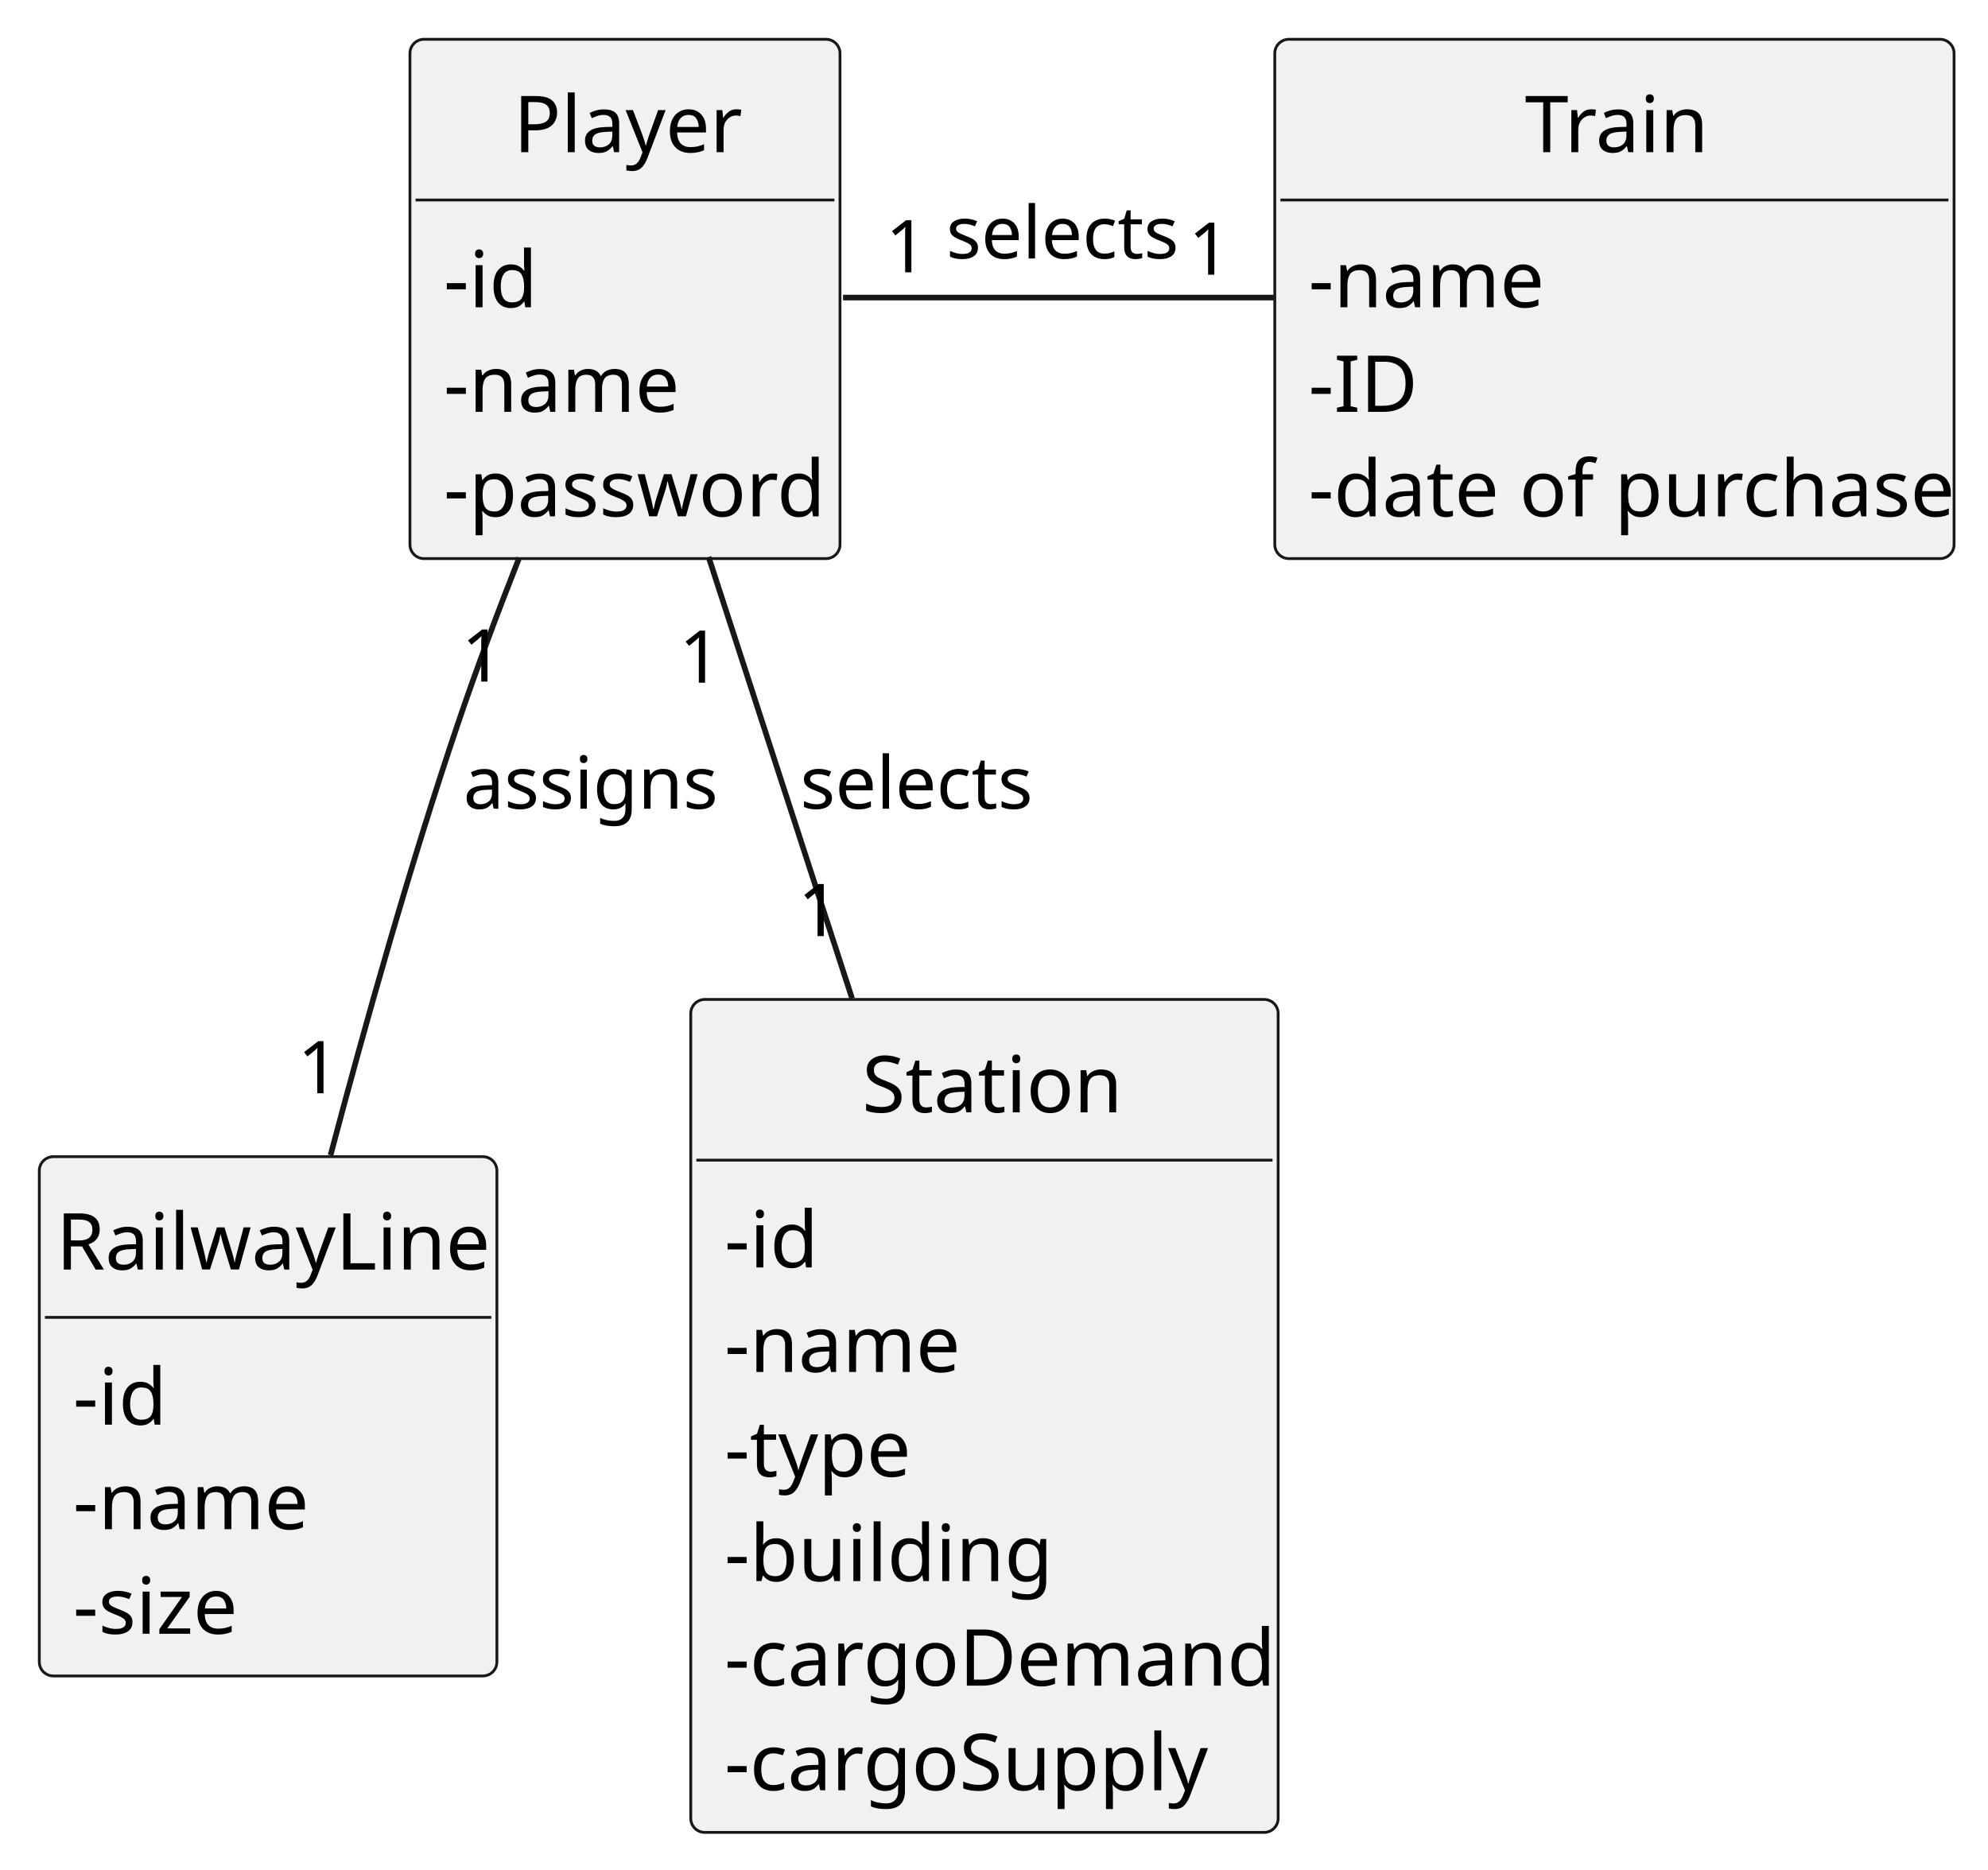
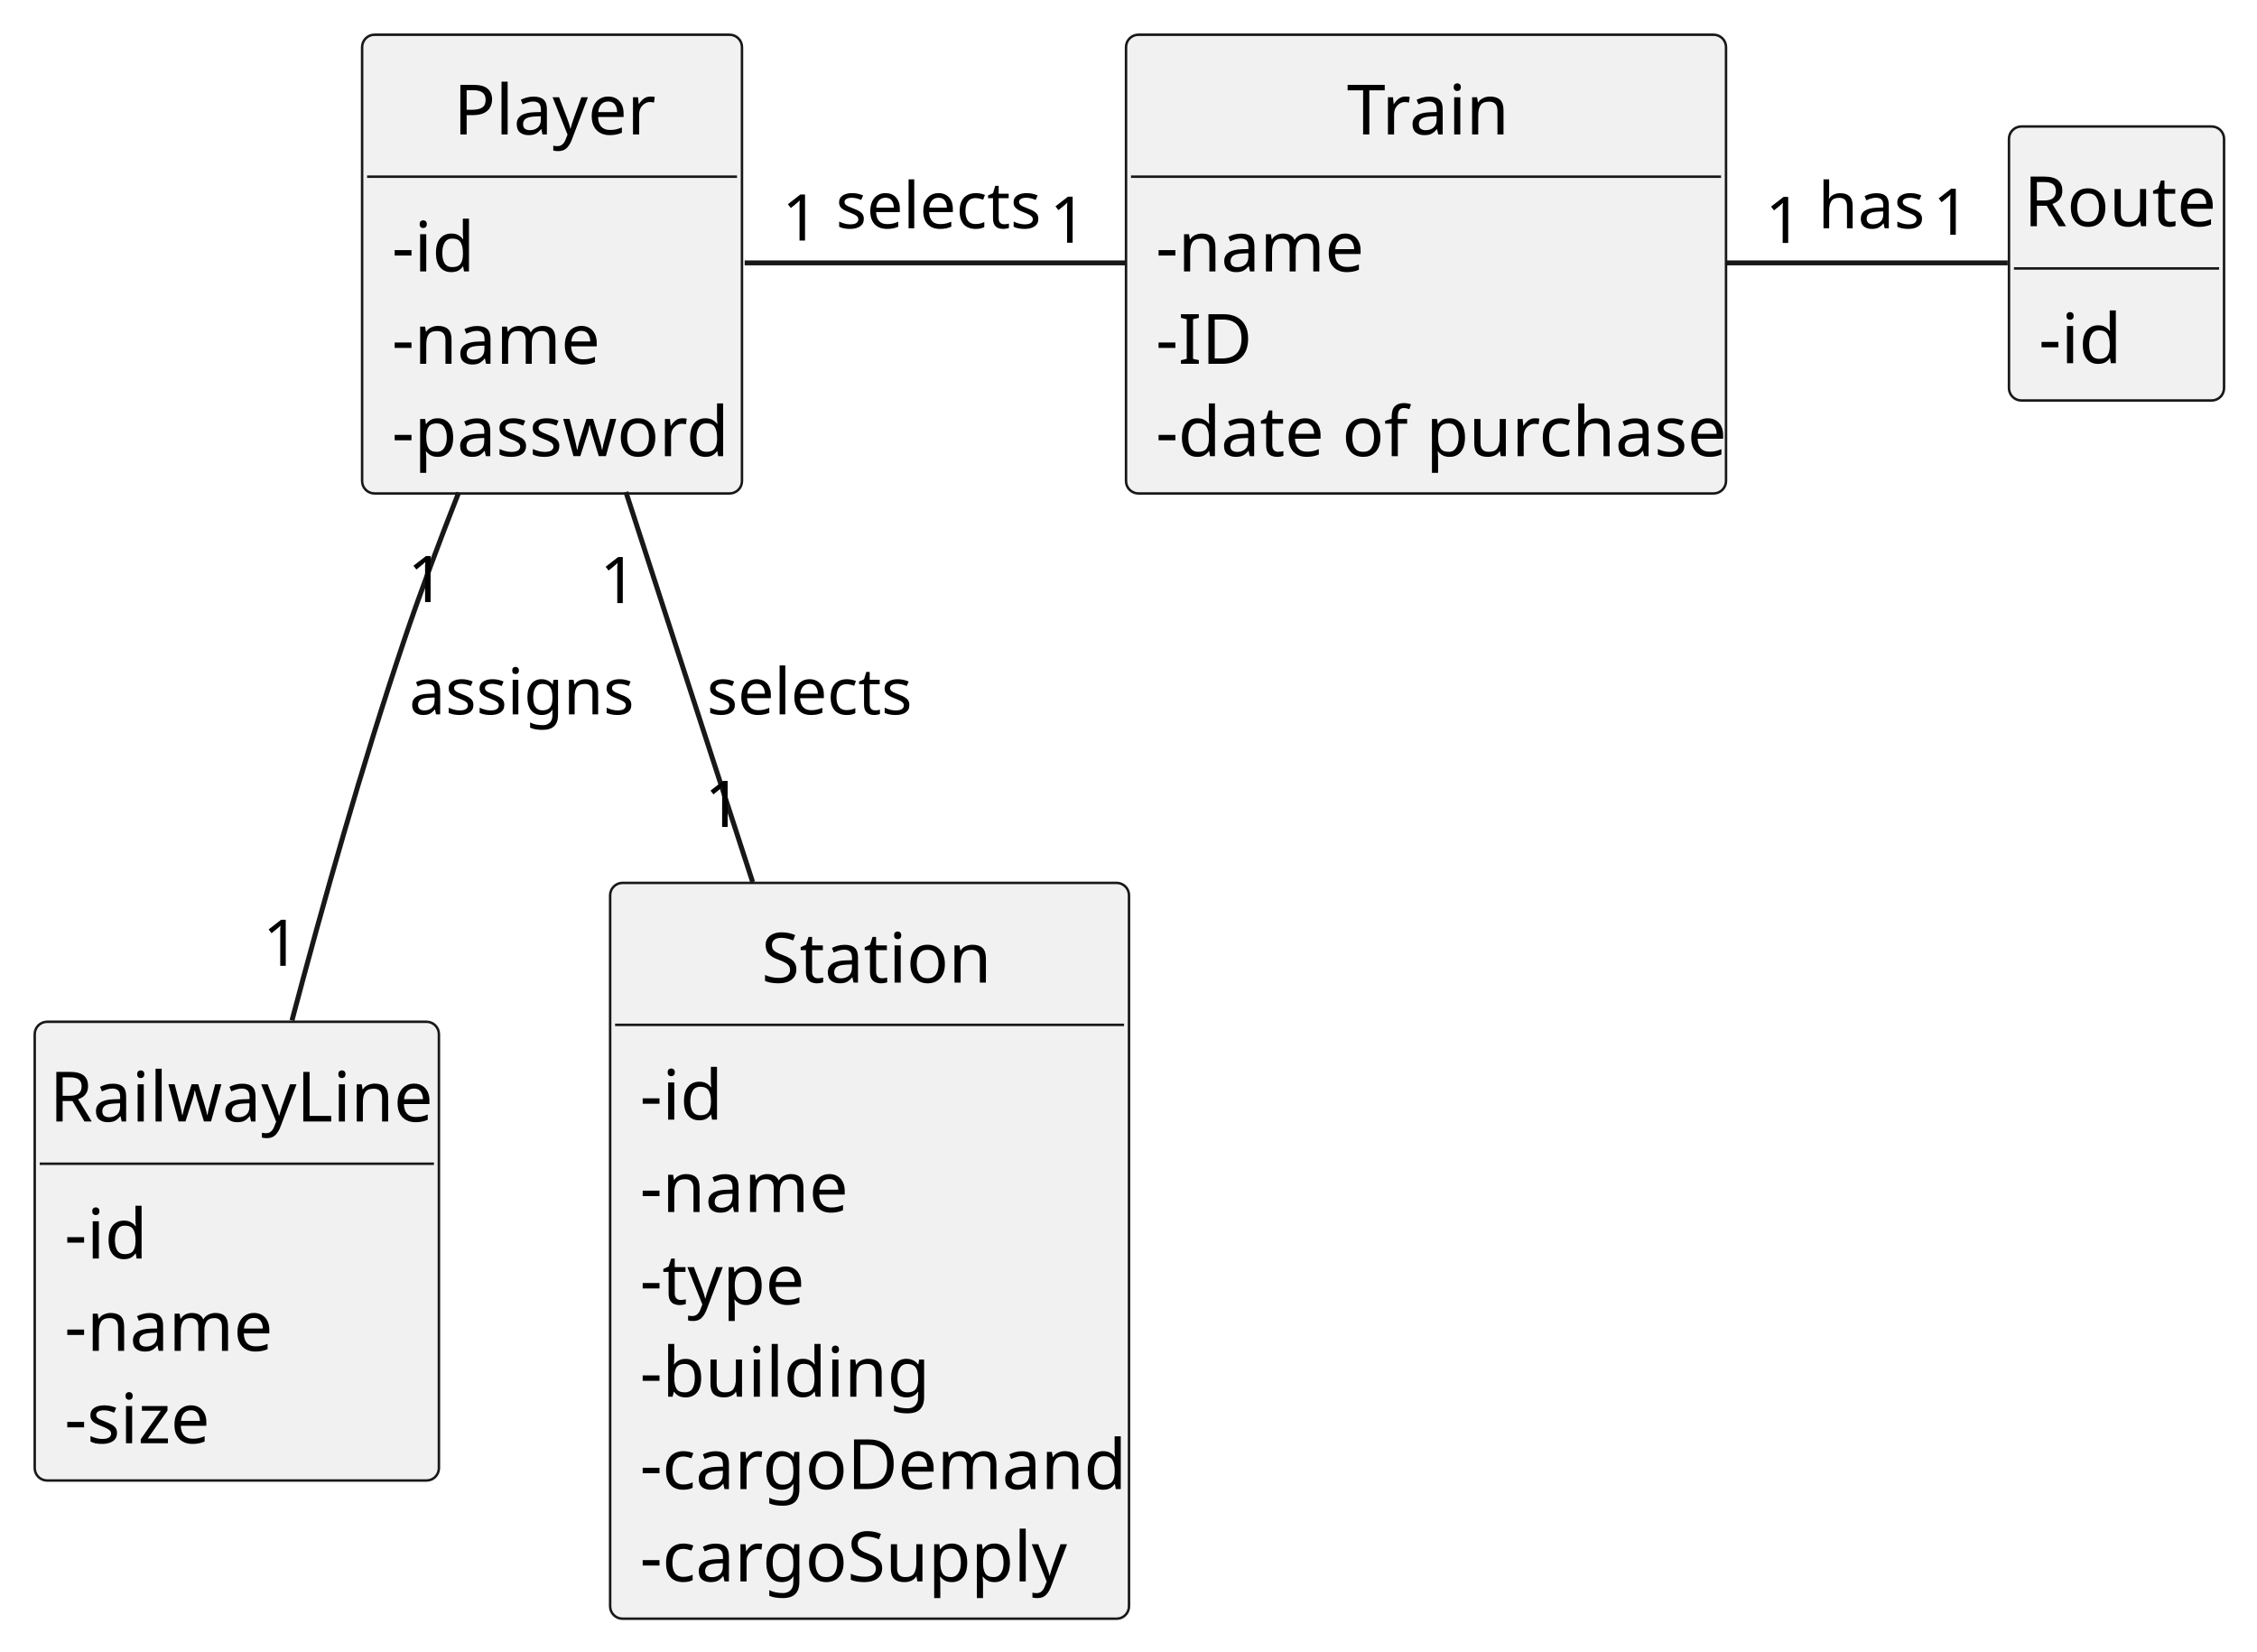
- <svg xmlns="http://www.w3.org/2000/svg" contentStyleType="text/css" height="333px" preserveAspectRatio="none" style="width:354px;height:333px;background:#FFFFFF;" version="1.1" viewBox="0 0 354 333" width="354px" zoomAndPan="magnify">
+ <svg xmlns="http://www.w3.org/2000/svg" contentStyleType="text/css" height="333px" preserveAspectRatio="none" style="width:455px;height:333px;background:#FFFFFF;" version="1.1" viewBox="0 0 455 333" width="455px" zoomAndPan="magnify">
  <defs />
  <g>
    <g id="elem_RailwayLine">
      <rect codeLine="14" fill="#F1F1F1" height="92.484" id="RailwayLine" rx="2.5" ry="2.5" style="stroke:#181818;stroke-width:0.5;" width="81.482" x="7" y="206" />
      <text fill="#000000" font-family="sans-serif" font-size="14" lengthAdjust="spacing" textLength="75.482" x="10" y="226.107">RailwayLine</text>
      <line style="stroke:#181818;stroke-width:0.5;" x1="8" x2="87.482" y1="234.621" y2="234.621" />
      <text fill="#000000" font-family="sans-serif" font-size="14" lengthAdjust="spacing" textLength="15.559" x="13" y="253.728">-id</text>
      <text fill="#000000" font-family="sans-serif" font-size="14" lengthAdjust="spacing" textLength="39.683" x="13" y="272.35">-name</text>
      <text fill="#000000" font-family="sans-serif" font-size="14" lengthAdjust="spacing" textLength="29.559" x="13" y="290.971">-size</text>
    </g>
    <g id="elem_Train">
      <rect codeLine="20" fill="#F1F1F1" height="92.484" id="Train" rx="2.5" ry="2.5" style="stroke:#181818;stroke-width:0.5;" width="120.958" x="227" y="7" />
      <text fill="#000000" font-family="sans-serif" font-size="14" lengthAdjust="spacing" textLength="31.896" x="271.531" y="27.107">Train</text>
      <line style="stroke:#181818;stroke-width:0.5;" x1="228" x2="346.958" y1="35.621" y2="35.621" />
      <text fill="#000000" font-family="sans-serif" font-size="14" lengthAdjust="spacing" textLength="39.683" x="233" y="54.728">-name</text>
      <text fill="#000000" font-family="sans-serif" font-size="14" lengthAdjust="spacing" textLength="18.662" x="233" y="73.35">-ID</text>
      <text fill="#000000" font-family="sans-serif" font-size="14" lengthAdjust="spacing" textLength="108.958" x="233" y="91.971">-date of purchase</text>
    </g>
    <g id="elem_Station">
      <rect codeLine="26" fill="#F1F1F1" height="148.348" id="Station" rx="2.5" ry="2.5" style="stroke:#181818;stroke-width:0.5;" width="104.6" x="123" y="178" />
      <text fill="#000000" font-family="sans-serif" font-size="14" lengthAdjust="spacing" textLength="43.586" x="153.507" y="198.107">Station</text>
      <line style="stroke:#181818;stroke-width:0.5;" x1="124" x2="226.6" y1="206.621" y2="206.621" />
      <text fill="#000000" font-family="sans-serif" font-size="14" lengthAdjust="spacing" textLength="15.559" x="129" y="225.728">-id</text>
      <text fill="#000000" font-family="sans-serif" font-size="14" lengthAdjust="spacing" textLength="39.683" x="129" y="244.35">-name</text>
      <text fill="#000000" font-family="sans-serif" font-size="14" lengthAdjust="spacing" textLength="31.124" x="129" y="262.971">-type</text>
      <text fill="#000000" font-family="sans-serif" font-size="14" lengthAdjust="spacing" textLength="52.924" x="129" y="281.592">-building</text>
      <text fill="#000000" font-family="sans-serif" font-size="14" lengthAdjust="spacing" textLength="92.6" x="129" y="300.213">-cargoDemand</text>
      <text fill="#000000" font-family="sans-serif" font-size="14" lengthAdjust="spacing" textLength="82.489" x="129" y="318.834">-cargoSupply</text>
    </g>
    <g id="elem_Player">
      <rect codeLine="35" fill="#F1F1F1" height="92.484" id="Player" rx="2.5" ry="2.5" style="stroke:#181818;stroke-width:0.5;" width="76.579" x="73" y="7" />
      <text fill="#000000" font-family="sans-serif" font-size="14" lengthAdjust="spacing" textLength="39.683" x="91.448" y="27.107">Player</text>
      <line style="stroke:#181818;stroke-width:0.5;" x1="74" x2="148.579" y1="35.621" y2="35.621" />
      <text fill="#000000" font-family="sans-serif" font-size="14" lengthAdjust="spacing" textLength="15.559" x="79" y="54.728">-id</text>
      <text fill="#000000" font-family="sans-serif" font-size="14" lengthAdjust="spacing" textLength="39.683" x="79" y="73.35">-name</text>
      <text fill="#000000" font-family="sans-serif" font-size="14" lengthAdjust="spacing" textLength="64.579" x="79" y="91.971">-password</text>
    </g>
+     <g id="elem_Route">
+       <rect codeLine="41" fill="#F1F1F1" height="55.242" id="Route" rx="2.5" ry="2.5" style="stroke:#181818;stroke-width:0.5;" width="43.358" x="405" y="25.5" />
+       <text fill="#000000" font-family="sans-serif" font-size="14" lengthAdjust="spacing" textLength="37.358" x="408" y="45.607">Route</text>
+       <line style="stroke:#181818;stroke-width:0.5;" x1="406" x2="447.358" y1="54.121" y2="54.121" />
+       <text fill="#000000" font-family="sans-serif" font-size="14" lengthAdjust="spacing" textLength="15.559" x="411" y="73.228">-id</text>
+     </g>
    <g id="link_Player_Train">
-       <path codeLine="41" d="M150.12,53 C172.59,53 201.4,53 226.83,53 " fill="none" id="Player-Train" style="stroke:#181818;stroke-width:1.0;" />
+       <path codeLine="45" d="M150.12,53 C172.59,53 201.4,53 226.83,53 " fill="none" id="Player-Train" style="stroke:#181818;stroke-width:1.0;" />
      <text fill="#000000" font-family="sans-serif" font-size="13" lengthAdjust="spacing" textLength="40.46" x="168.5" y="46.028">selects</text>
      <text fill="#000000" font-family="sans-serif" font-size="13" lengthAdjust="spacing" textLength="7.23" x="157.681" y="48.497">1</text>
      <text fill="#000000" font-family="sans-serif" font-size="13" lengthAdjust="spacing" textLength="7.23" x="211.626" y="48.927">1</text>
    </g>
    <g id="link_Player_Station">
-       <path codeLine="42" d="M126.18,99.2 C133.75,122.48 143.16,151.46 151.73,177.83 " fill="none" id="Player-Station" style="stroke:#181818;stroke-width:1.0;" />
+       <path codeLine="46" d="M126.18,99.2 C133.75,122.48 143.16,151.46 151.73,177.83 " fill="none" id="Player-Station" style="stroke:#181818;stroke-width:1.0;" />
      <text fill="#000000" font-family="sans-serif" font-size="13" lengthAdjust="spacing" textLength="40.46" x="142.5" y="144.028">selects</text>
      <text fill="#000000" font-family="sans-serif" font-size="13" lengthAdjust="spacing" textLength="7.23" x="120.942" y="121.59">1</text>
      <text fill="#000000" font-family="sans-serif" font-size="13" lengthAdjust="spacing" textLength="7.23" x="142.077" y="166.718">1</text>
    </g>
    <g id="link_Player_RailwayLine">
-       <path codeLine="44" d="M92.46,99.32 C88.63,109.04 84.78,119.3 81.5,129 C73.01,154.1 64.98,182.6 58.86,205.74 " fill="none" id="Player-RailwayLine" style="stroke:#181818;stroke-width:1.0;" />
+       <path codeLine="48" d="M92.46,99.32 C88.63,109.04 84.78,119.3 81.5,129 C73.01,154.1 64.98,182.6 58.86,205.74 " fill="none" id="Player-RailwayLine" style="stroke:#181818;stroke-width:1.0;" />
      <text fill="#000000" font-family="sans-serif" font-size="13" lengthAdjust="spacing" textLength="44.078" x="82.5" y="144.028">assigns</text>
      <text fill="#000000" font-family="sans-serif" font-size="13" lengthAdjust="spacing" textLength="7.23" x="82.197" y="121.386">1</text>
      <text fill="#000000" font-family="sans-serif" font-size="13" lengthAdjust="spacing" textLength="7.23" x="52.996" y="194.711">1</text>
    </g>
+     <g id="link_Train_Route">
+       <path codeLine="49" d="M348.06,53 C368.26,53 389.47,53 404.74,53 " fill="none" id="Train-Route" style="stroke:#181818;stroke-width:1.0;" />
+       <text fill="#000000" font-family="sans-serif" font-size="13" lengthAdjust="spacing" textLength="20.96" x="366.5" y="46.028">has</text>
+       <text fill="#000000" font-family="sans-serif" font-size="13" lengthAdjust="spacing" textLength="7.23" x="355.884" y="48.981">1</text>
+       <text fill="#000000" font-family="sans-serif" font-size="13" lengthAdjust="spacing" textLength="7.23" x="389.668" y="47.327">1</text>
+     </g>
  </g>
</svg>
